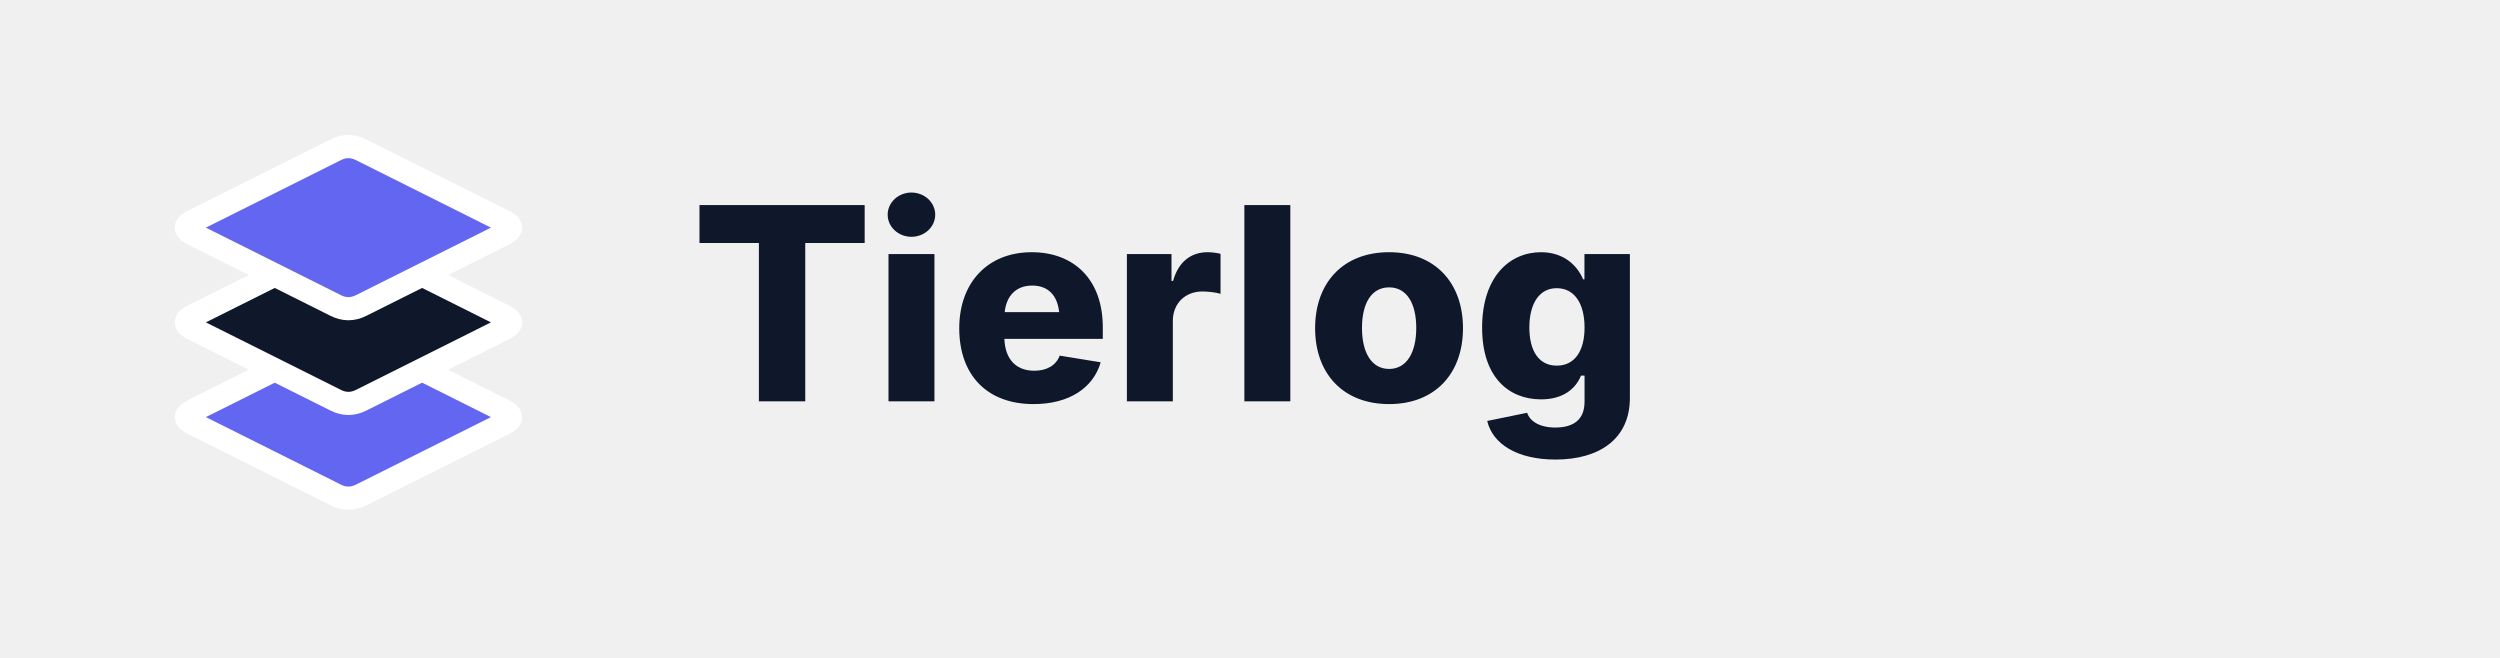
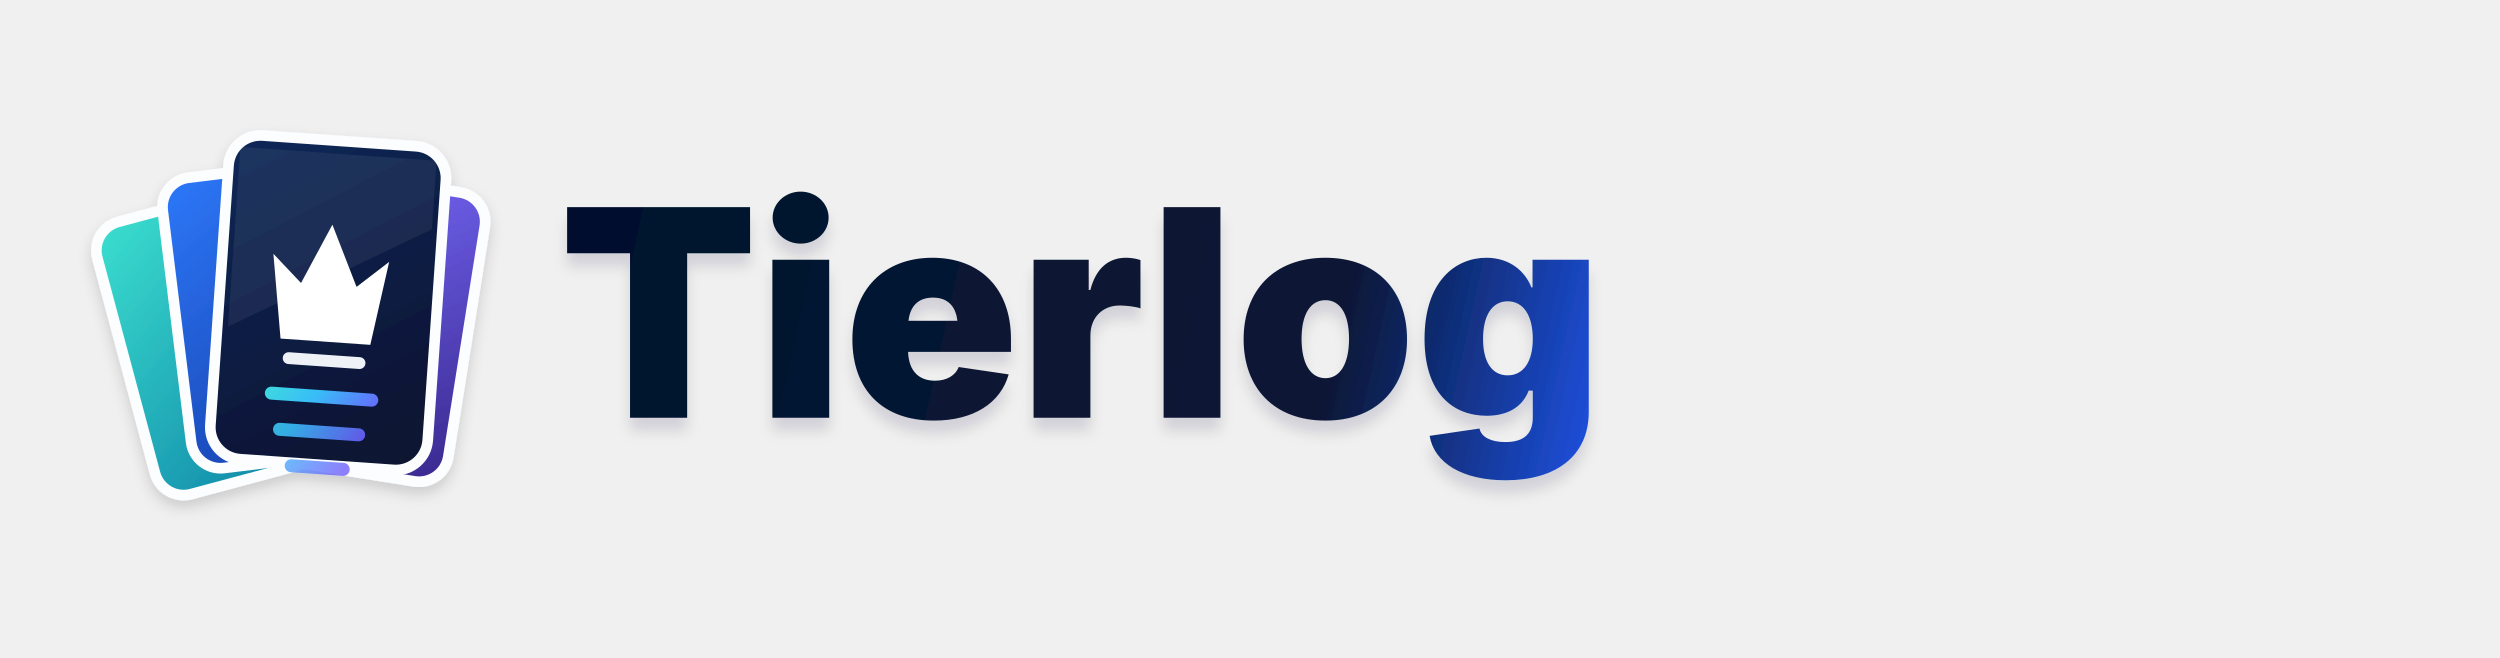
- <svg xmlns="http://www.w3.org/2000/svg" width="760" height="200" viewBox="0 0 760 200" role="img" aria-labelledby="title desc">
-   <g transform="translate(24 18) scale(0.16)" stroke="#ffffff" stroke-width="44" stroke-linejoin="round">
-     <path fill="#6366f1" d="M536 532 L806 667 Q834 680 806 693 L536 828 Q512 840 488 828 L218 693 Q190 680 218 667 L488 532 Q512 520 536 532 Z" />
-     <path fill="#0f172a" d="M536 352 L806 487 Q834 500 806 513 L536 648 Q512 660 488 648 L218 513 Q190 500 218 487 L488 352 Q512 340 536 352 Z" />
-     <path fill="#6366f1" d="M536 172 L806 307 Q834 320 806 333 L536 468 Q512 480 488 468 L218 333 Q190 320 218 307 L488 172 Q512 160 536 172 Z" />
+ <svg xmlns="http://www.w3.org/2000/svg" width="1520" height="400" viewBox="0 0 760 200" role="img" aria-labelledby="title desc">
+   <defs>
+     <linearGradient id="tierlog-logo-a3-v2-teal" x1="76" y1="126" x2="252" y2="372" gradientUnits="userSpaceOnUse">
+       <stop offset="0" stop-color="#3fe6d2" />
+       <stop offset="1" stop-color="#0c7fa5" />
+     </linearGradient>
+     <linearGradient id="tierlog-logo-a3-v2-blue" x1="126" y1="98" x2="300" y2="354" gradientUnits="userSpaceOnUse">
+       <stop offset="0" stop-color="#2f7cff" />
+       <stop offset="1" stop-color="#143aa3" />
+     </linearGradient>
+     <linearGradient id="tierlog-logo-a3-v2-violet" x1="228" y1="112" x2="382" y2="360" gradientUnits="userSpaceOnUse">
+       <stop offset="0" stop-color="#7a6cff" />
+       <stop offset="1" stop-color="#3a2a90" />
+     </linearGradient>
+     <linearGradient id="tierlog-logo-a3-v2-front" x1="180" y1="86" x2="350" y2="364" gradientUnits="userSpaceOnUse">
+       <stop offset="0" stop-color="#102958" />
+       <stop offset="0.56" stop-color="#0b1b40" />
+       <stop offset="1" stop-color="#06112d" />
+     </linearGradient>
+     <linearGradient id="tierlog-logo-a3-v2-lines" x1="214" y1="268" x2="308" y2="330" gradientUnits="userSpaceOnUse">
+       <stop offset="0" stop-color="#3fe6d2" />
+       <stop offset="0.5" stop-color="#38bdf8" />
+       <stop offset="1" stop-color="#6d5dfc" />
+     </linearGradient>
+     <linearGradient id="tierlog-logo-a3-v2-word" x1="178" y1="52" x2="572" y2="138" gradientUnits="userSpaceOnUse">
+       <stop offset="0" stop-color="#06112d" />
+       <stop offset="0.58" stop-color="#071735" />
+       <stop offset="0.78" stop-color="#1d4ed8" />
+       <stop offset="1" stop-color="#2563eb" />
+     </linearGradient>
+     <filter id="tierlog-logo-a3-v2-shadow" x="-20%" y="-20%" width="140%" height="150%" color-interpolation-filters="sRGB">
+       <feDropShadow dx="0" dy="6" stdDeviation="6" flood-color="#020617" flood-opacity="0.15" />
+     </filter>
+     <filter id="tierlog-logo-a3-v2-word-shadow" x="-4%" y="-10%" width="108%" height="130%" color-interpolation-filters="sRGB">
+       <feDropShadow dx="0" dy="4" stdDeviation="2" flood-color="#0f172a" flood-opacity="0.13" />
+     </filter>
+   </defs>
+   <g transform="translate(5 11) scale(0.36)" filter="url(#tierlog-logo-a3-v2-shadow)">
+     <rect x="90" y="139" width="156" height="238" rx="25" fill="url(#tierlog-logo-a3-v2-teal)" stroke="#fbfdff" stroke-width="9" transform="rotate(-15 168 258)" />
+     <rect x="135" y="112" width="158" height="247" rx="25" fill="url(#tierlog-logo-a3-v2-blue)" stroke="#fbfdff" stroke-width="9" transform="rotate(-7 214 236)" />
+     <rect x="223" y="122" width="158" height="247" rx="25" fill="url(#tierlog-logo-a3-v2-violet)" stroke="#fbfdff" stroke-width="9" transform="rotate(9 302 246)" />
+     <g transform="rotate(4 262 228)">
+       <rect x="171" y="88" width="184" height="274" rx="27" fill="url(#tierlog-logo-a3-v2-front)" stroke="#fbfdff" stroke-width="9" />
+       <path fill="#ffffff" d="M214 187l25 23 23-51 24 51 26-23-11 71h-76l-11-71z" />
+       <rect x="228" y="269" width="70" height="10" rx="5" fill="#f8fbff" opacity="0.96" />
+       <rect x="215" y="299" width="96" height="11" rx="5.5" fill="url(#tierlog-logo-a3-v2-lines)" />
+       <rect x="224" y="329" width="78" height="11" rx="5.5" fill="url(#tierlog-logo-a3-v2-lines)" opacity="0.9" />
+       <rect x="236" y="359" width="55" height="11" rx="5.5" fill="url(#tierlog-logo-a3-v2-lines)" opacity="0.78" />
+       <path fill="#ffffff" opacity="0.06" d="M180 99h166v58L180 251V99z" />
+     </g>
  </g>
-   <text x="210" y="122" fill="#0f172a" font-family="Geist, Inter, Arial, sans-serif" font-size="82" font-weight="800" letter-spacing="0">Tierlog</text>
+   <g filter="url(#tierlog-logo-a3-v2-word-shadow)">
+     <text x="170" y="127" fill="url(#tierlog-logo-a3-v2-word)" font-family="Geist, Inter, Arial, Helvetica, sans-serif" font-size="88" font-weight="900" letter-spacing="0">Tierlog</text>
+   </g>
</svg>
